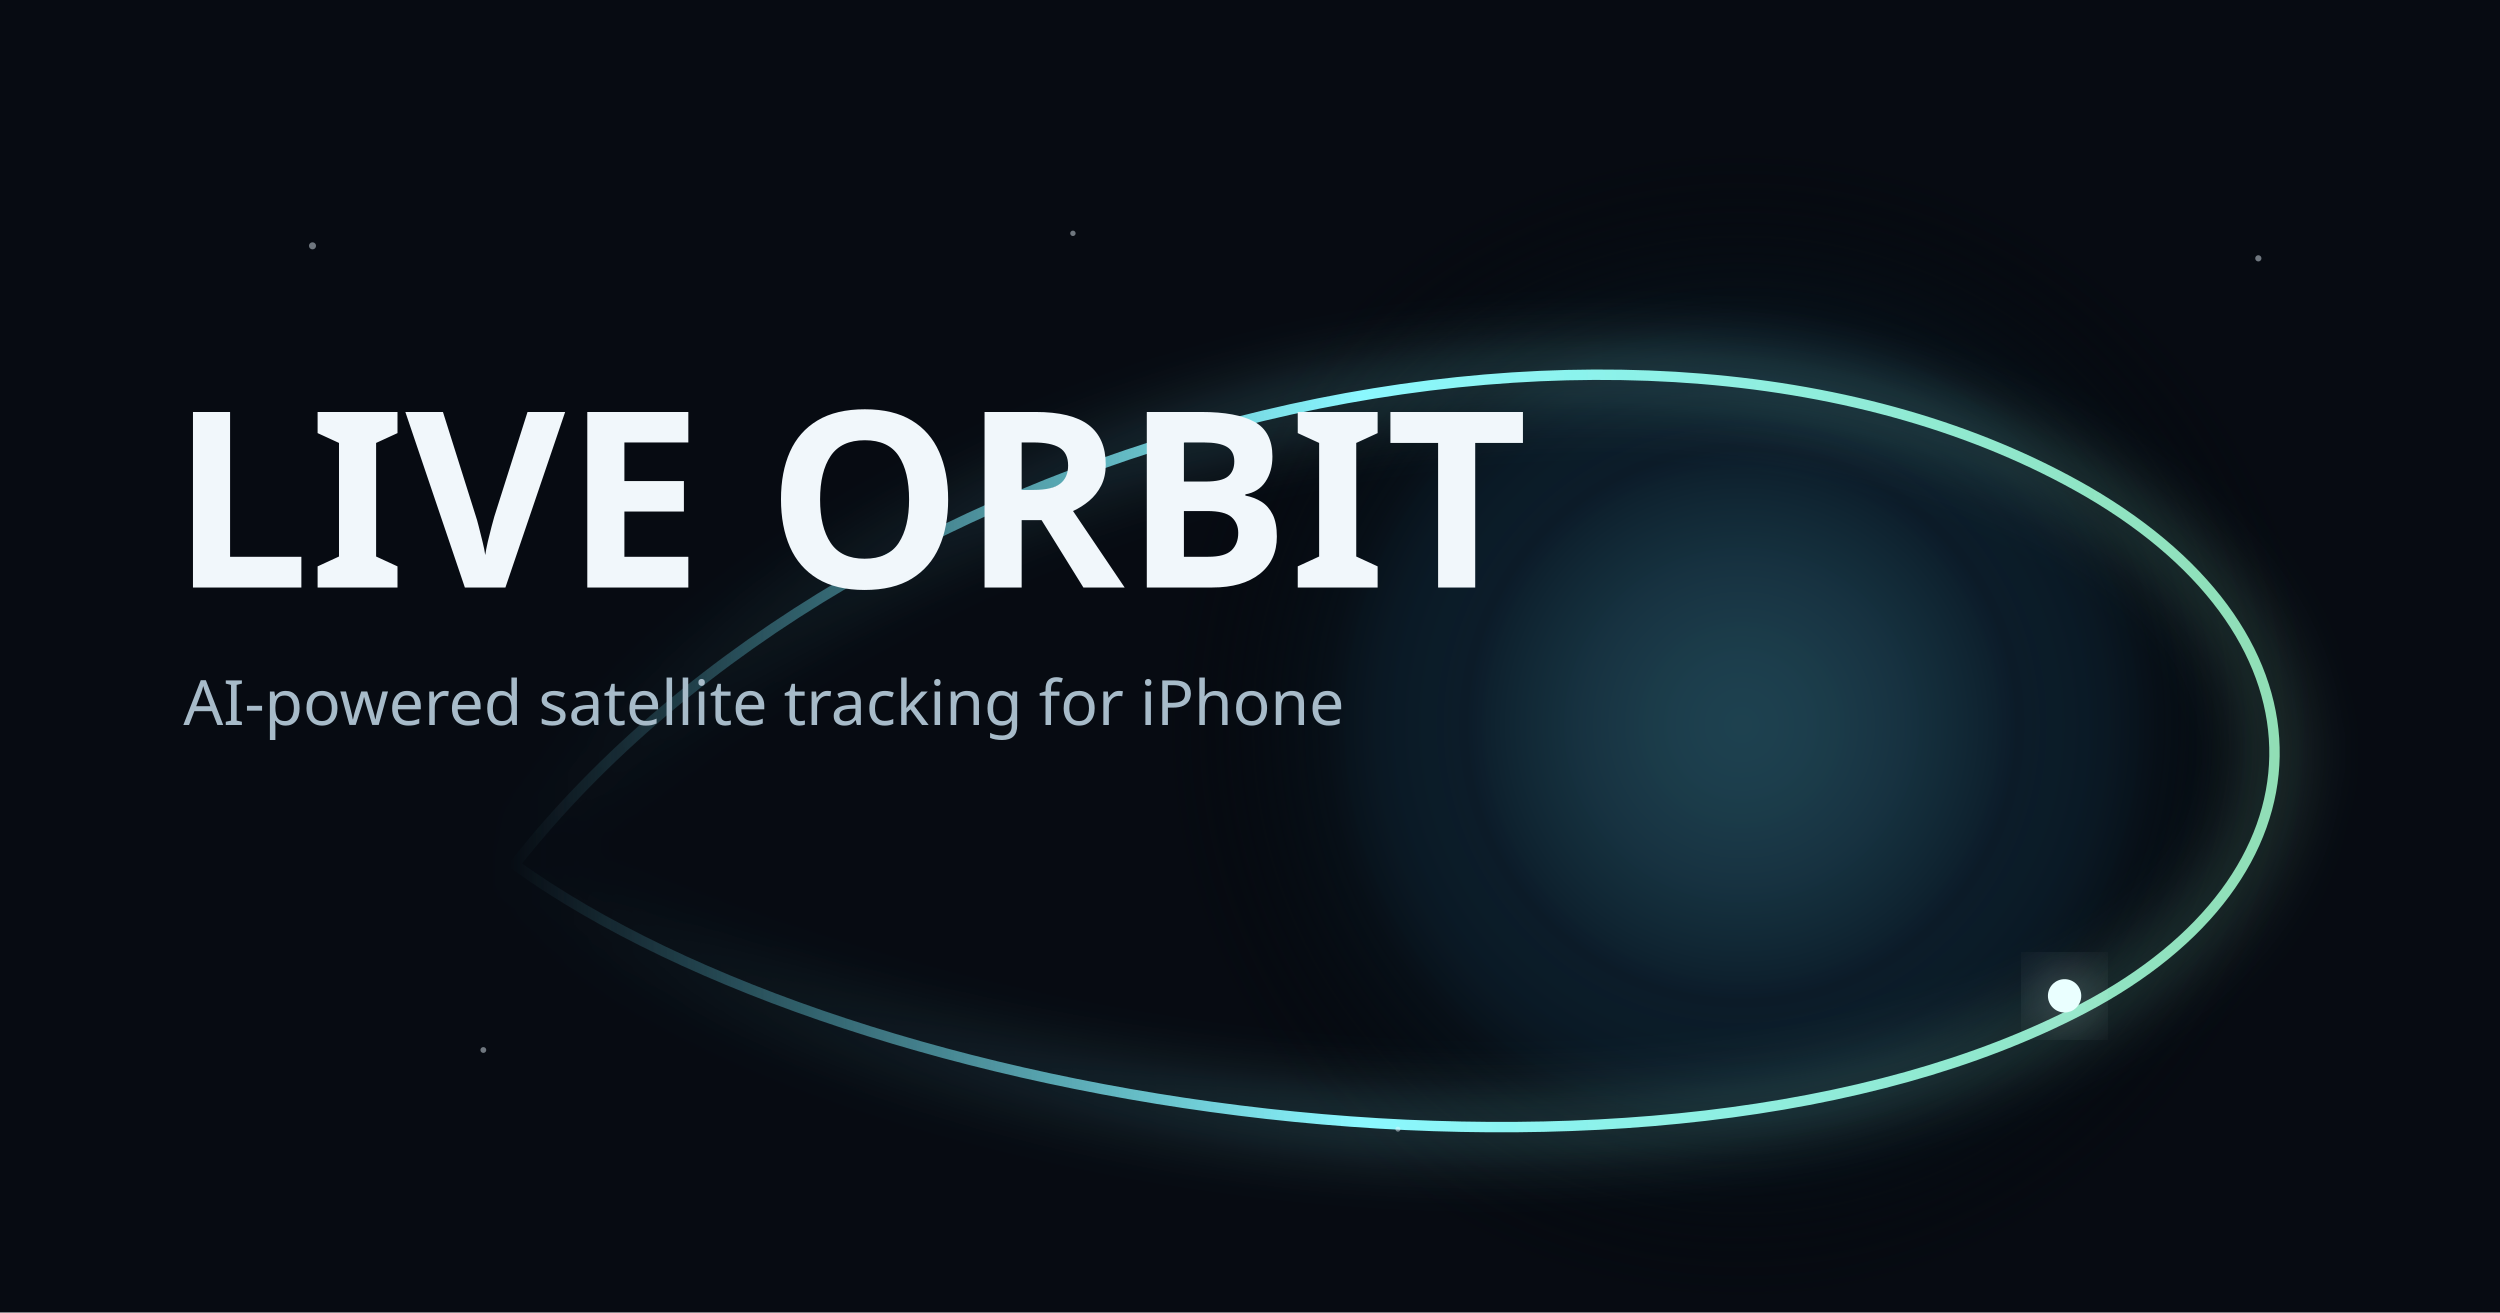
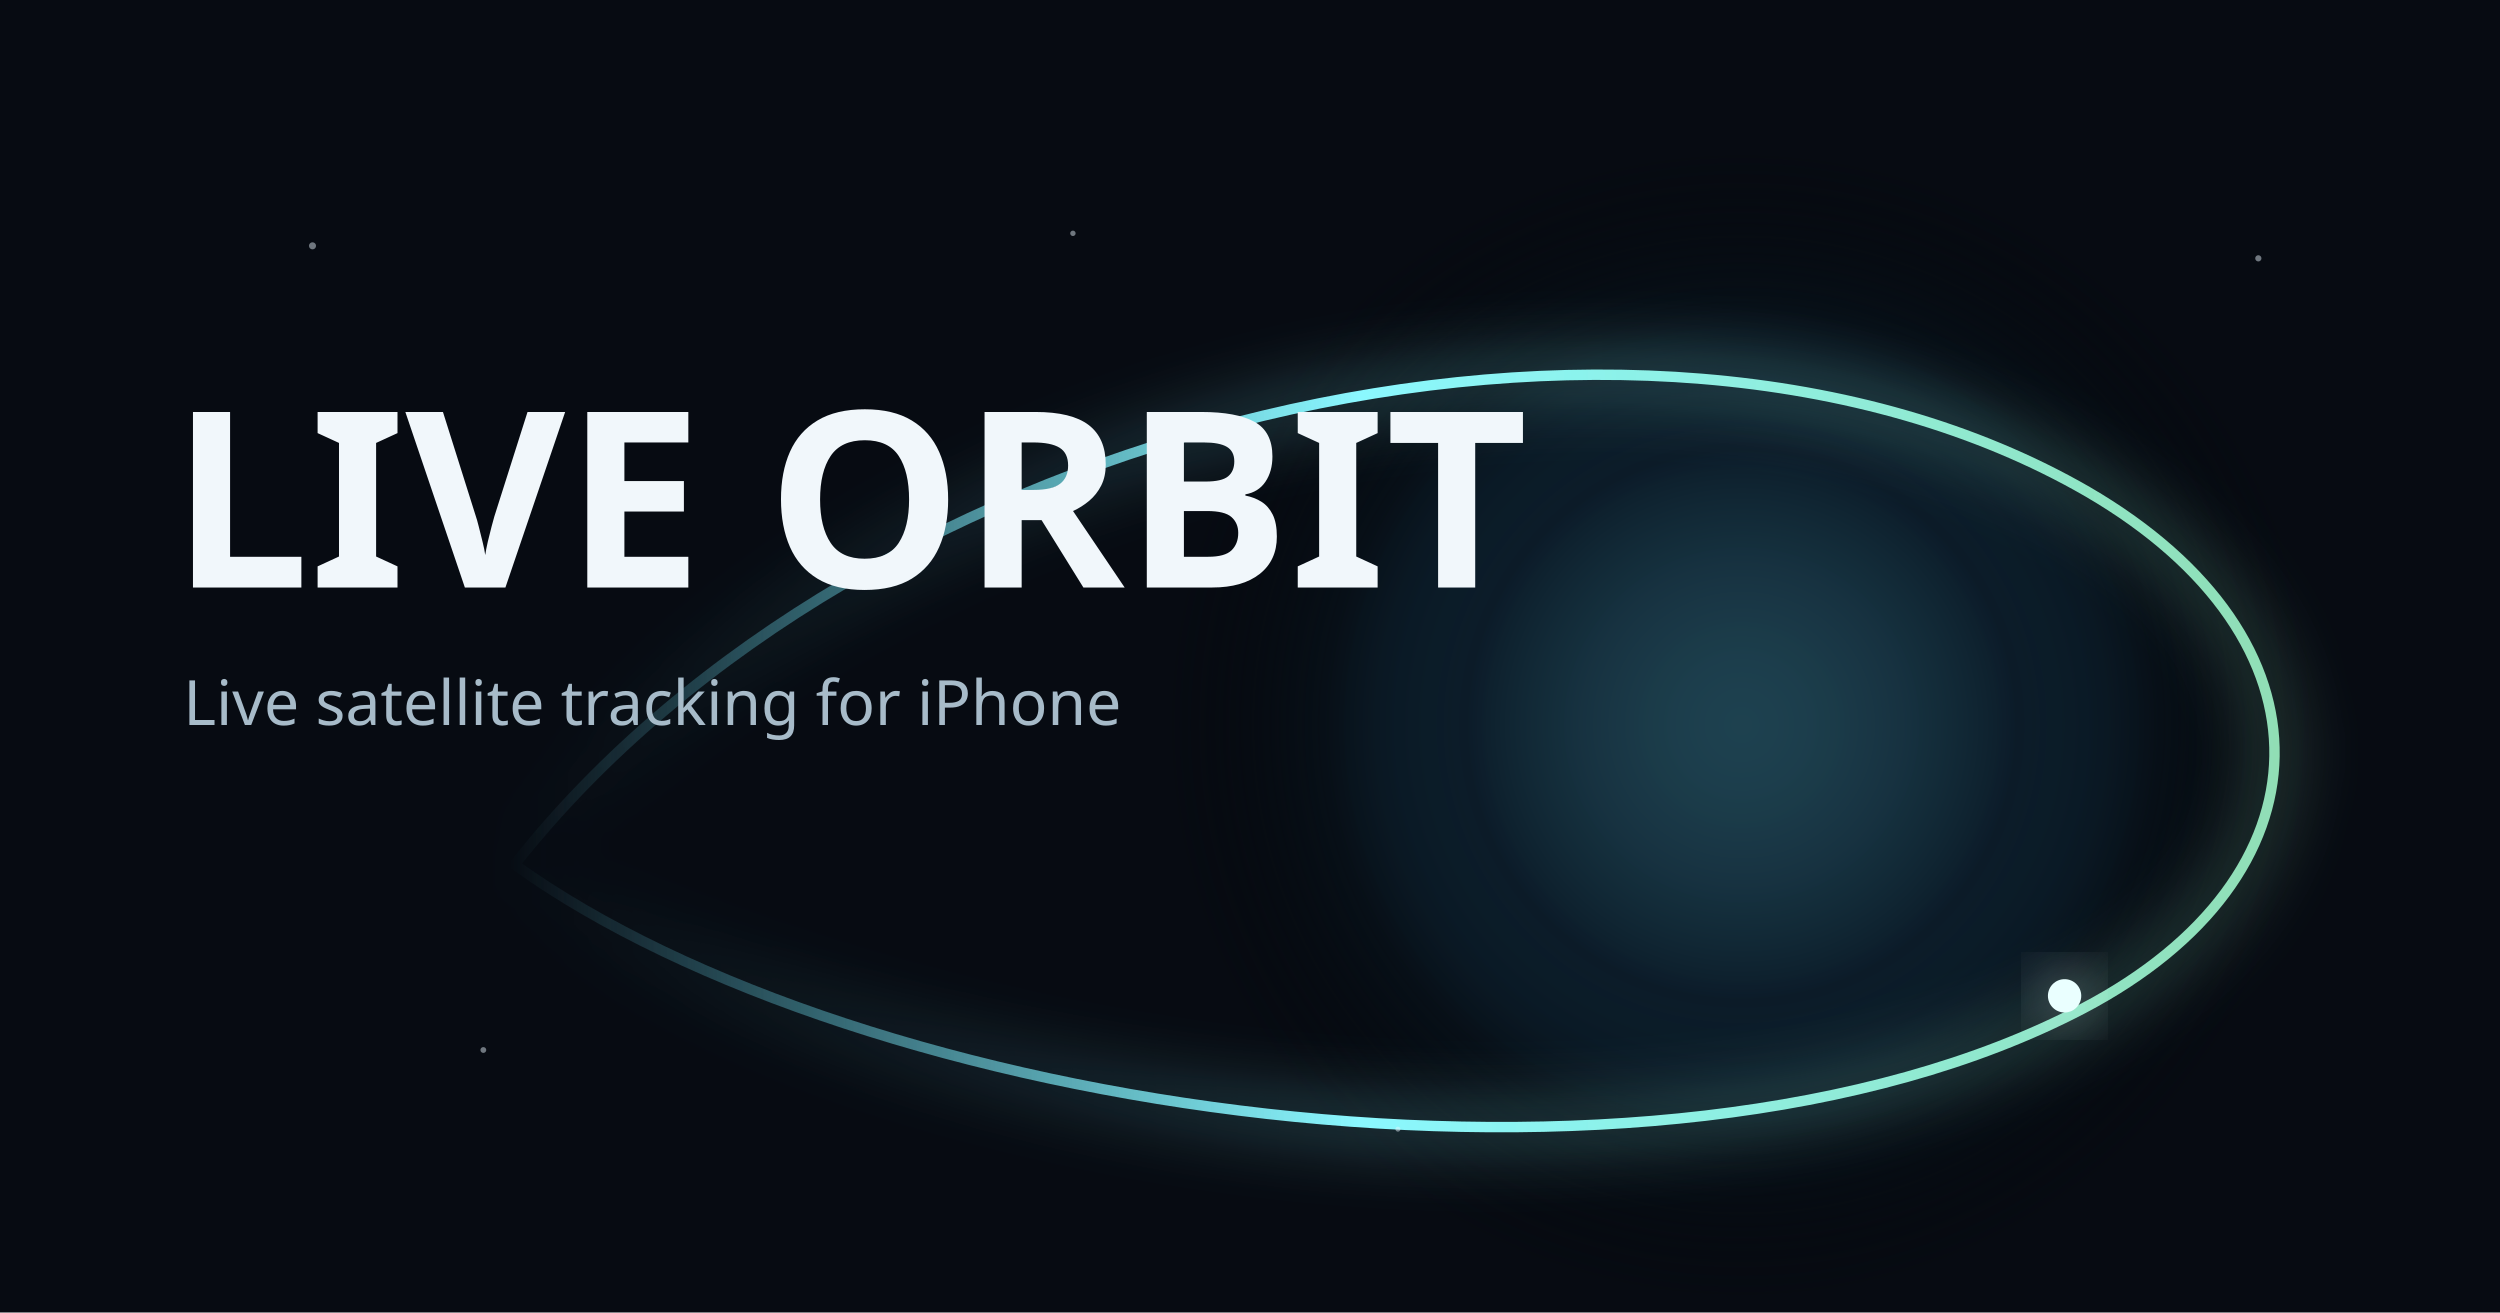
<svg xmlns="http://www.w3.org/2000/svg" width="1200" height="630" viewBox="0 0 1200 630">
  <defs>
    <radialGradient id="earthGlow" cx="50%" cy="50%" r="50%">
      <stop offset="0%" stop-color="#5fdcff" stop-opacity="0.26" />
      <stop offset="48%" stop-color="#123247" stop-opacity="0.42" />
      <stop offset="72%" stop-color="#071018" stop-opacity="0.92" />
      <stop offset="100%" stop-color="#03060b" stop-opacity="0" />
    </radialGradient>
    <linearGradient id="arc" x1="0" y1="0" x2="1" y2="0">
      <stop offset="0%" stop-color="#6ee7ff" stop-opacity="0" />
      <stop offset="48%" stop-color="#8bf8ff" />
      <stop offset="100%" stop-color="#a6ffcf" stop-opacity="0.85" />
    </linearGradient>
    <filter id="softGlow" x="-80%" y="-80%" width="260%" height="260%">
      <feGaussianBlur stdDeviation="16" result="blur" />
      <feMerge>
        <feMergeNode in="blur" />
        <feMergeNode in="SourceGraphic" />
      </feMerge>
    </filter>
  </defs>
  <rect width="1200" height="630" fill="#070b12" />
  <circle cx="836" cy="348" r="276" fill="url(#earthGlow)" />
  <path d="M247 415C414 203 787 112 1002 236C1124 307 1120 421 1000 484C794 592 412 534 247 415Z" fill="none" stroke="url(#arc)" stroke-width="5" stroke-linecap="round" filter="url(#softGlow)" />
  <circle cx="991" cy="478" r="8" fill="#eaffff" filter="url(#softGlow)" />
  <g opacity="0.46">
    <circle cx="150" cy="118" r="1.7" fill="#eaf7ff" />
    <circle cx="232" cy="504" r="1.4" fill="#eaf7ff" />
    <circle cx="515" cy="112" r="1.3" fill="#eaf7ff" />
    <circle cx="671" cy="542" r="1.2" fill="#eaf7ff" />
    <circle cx="1084" cy="124" r="1.5" fill="#eaf7ff" />
  </g>
  <text x="82" y="282" fill="#f1f7fb" font-family="system-ui, sans-serif" font-size="118" font-weight="900">LIVE ORBIT</text>
-   <text x="88" y="348" fill="#a7bbc9" font-family="system-ui, sans-serif" font-size="30">AI-powered satellite tracking for iPhone</text>
+   <text x="88" y="348" fill="#a7bbc9" font-family="system-ui, sans-serif" font-size="30">Live satellite tracking for iPhone</text>
</svg>
